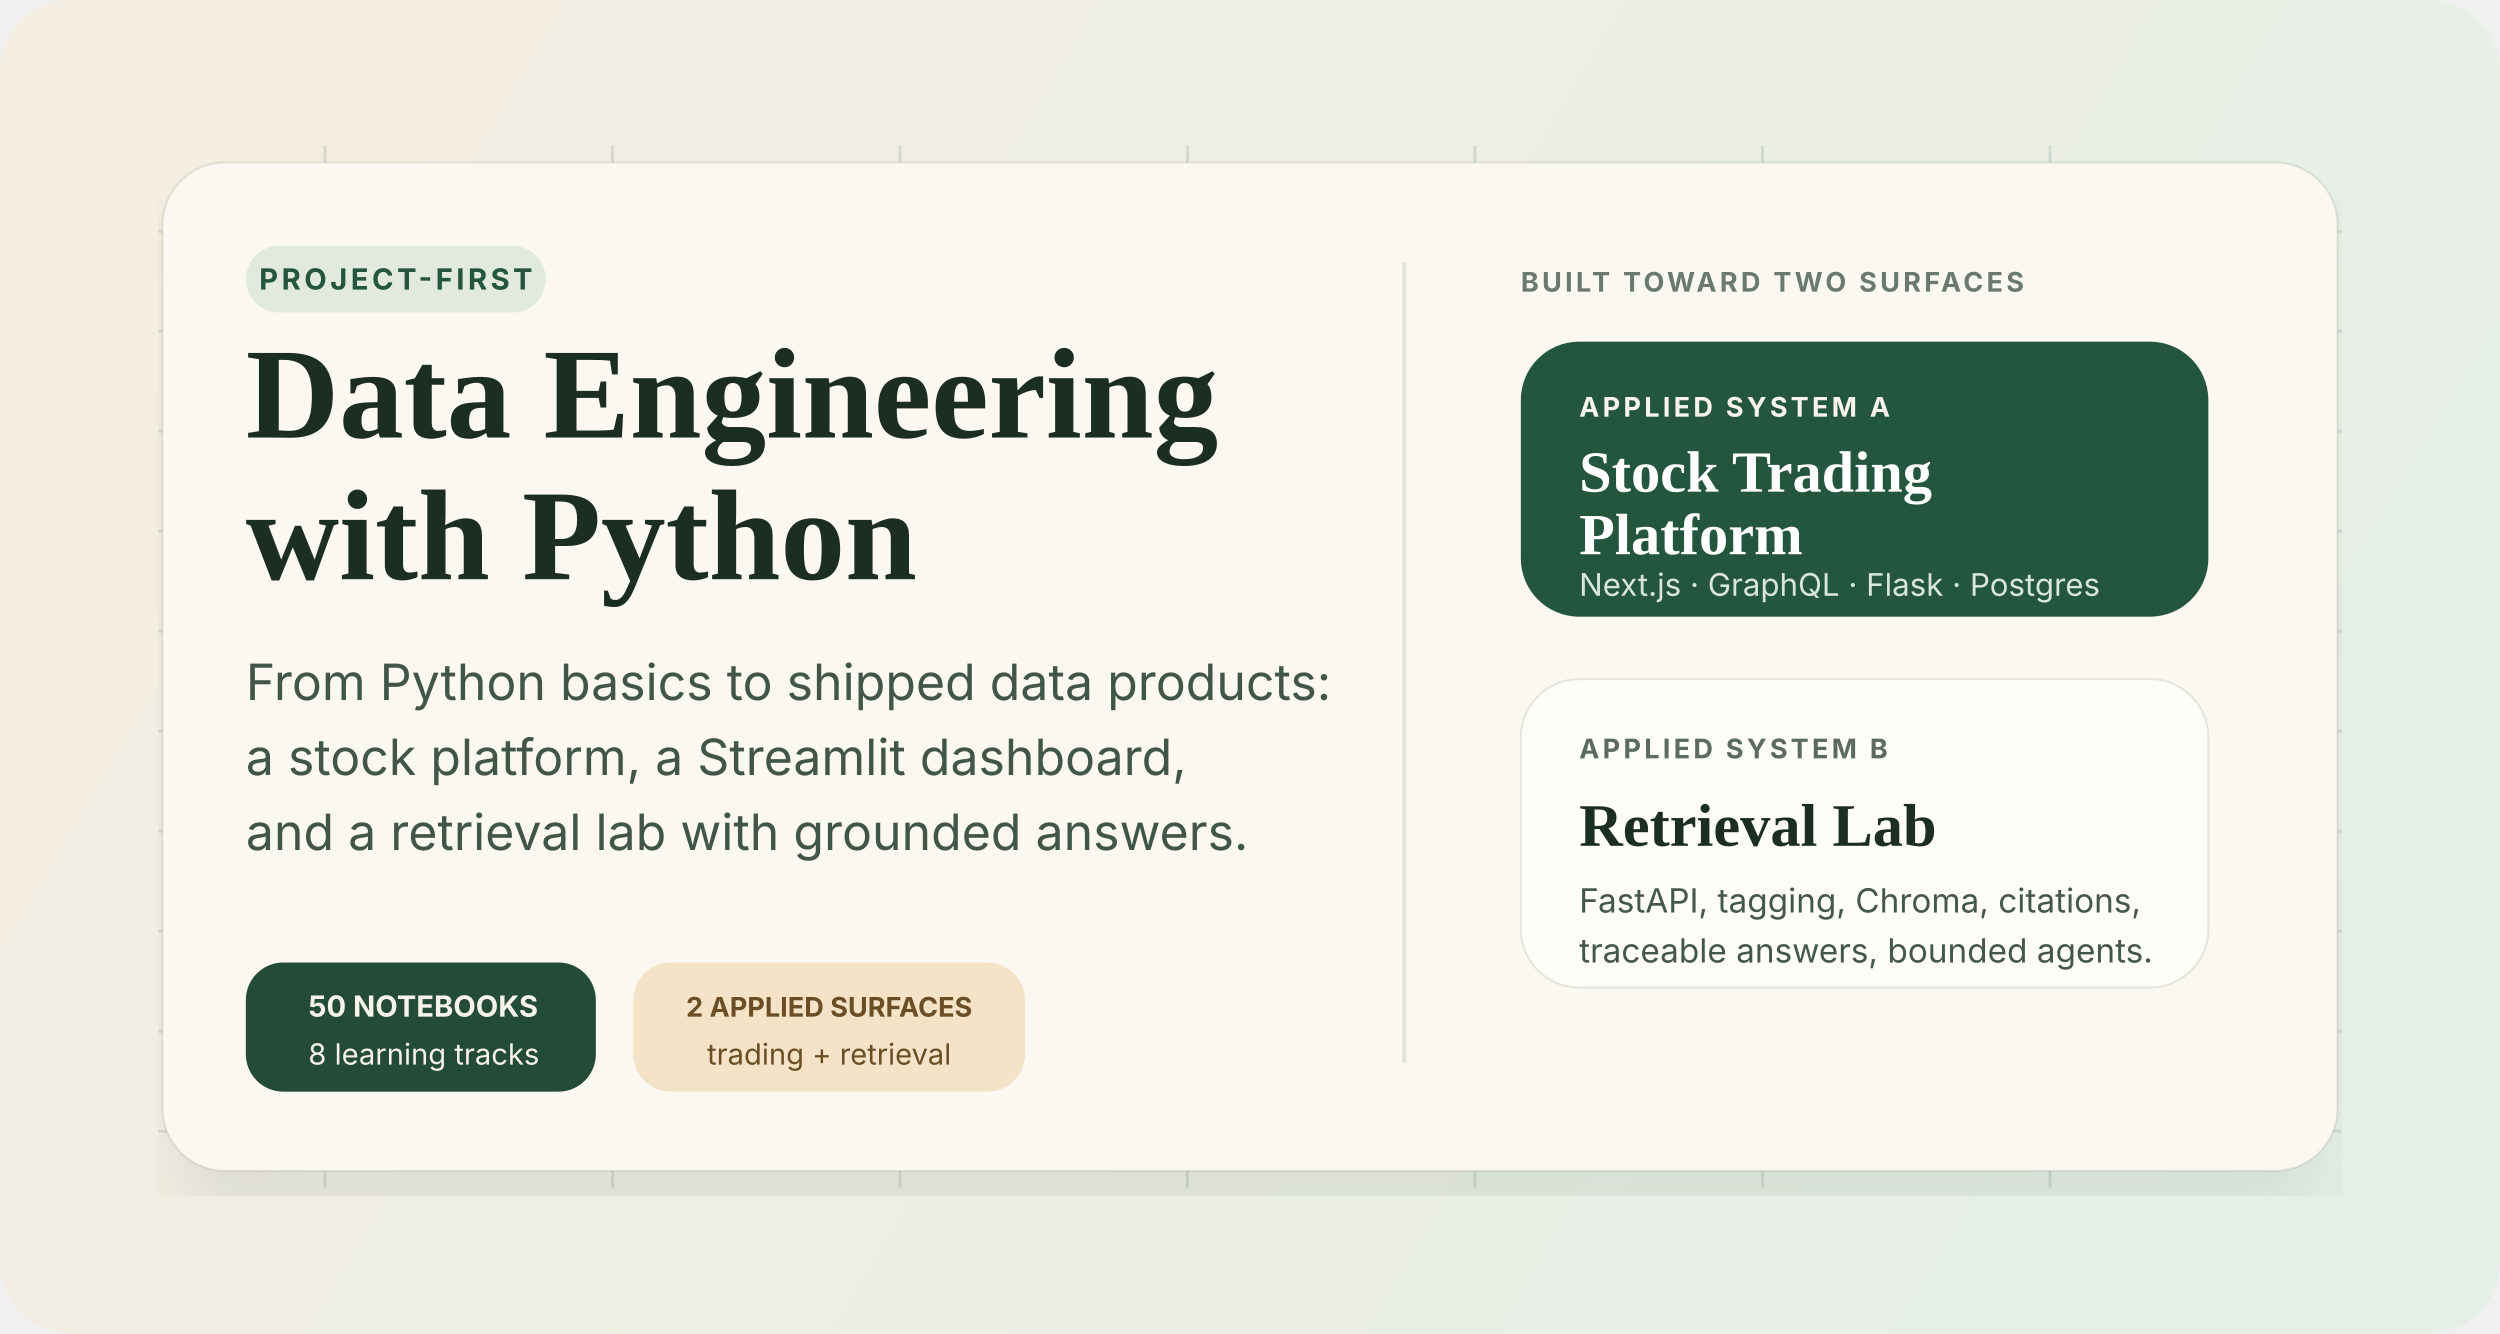
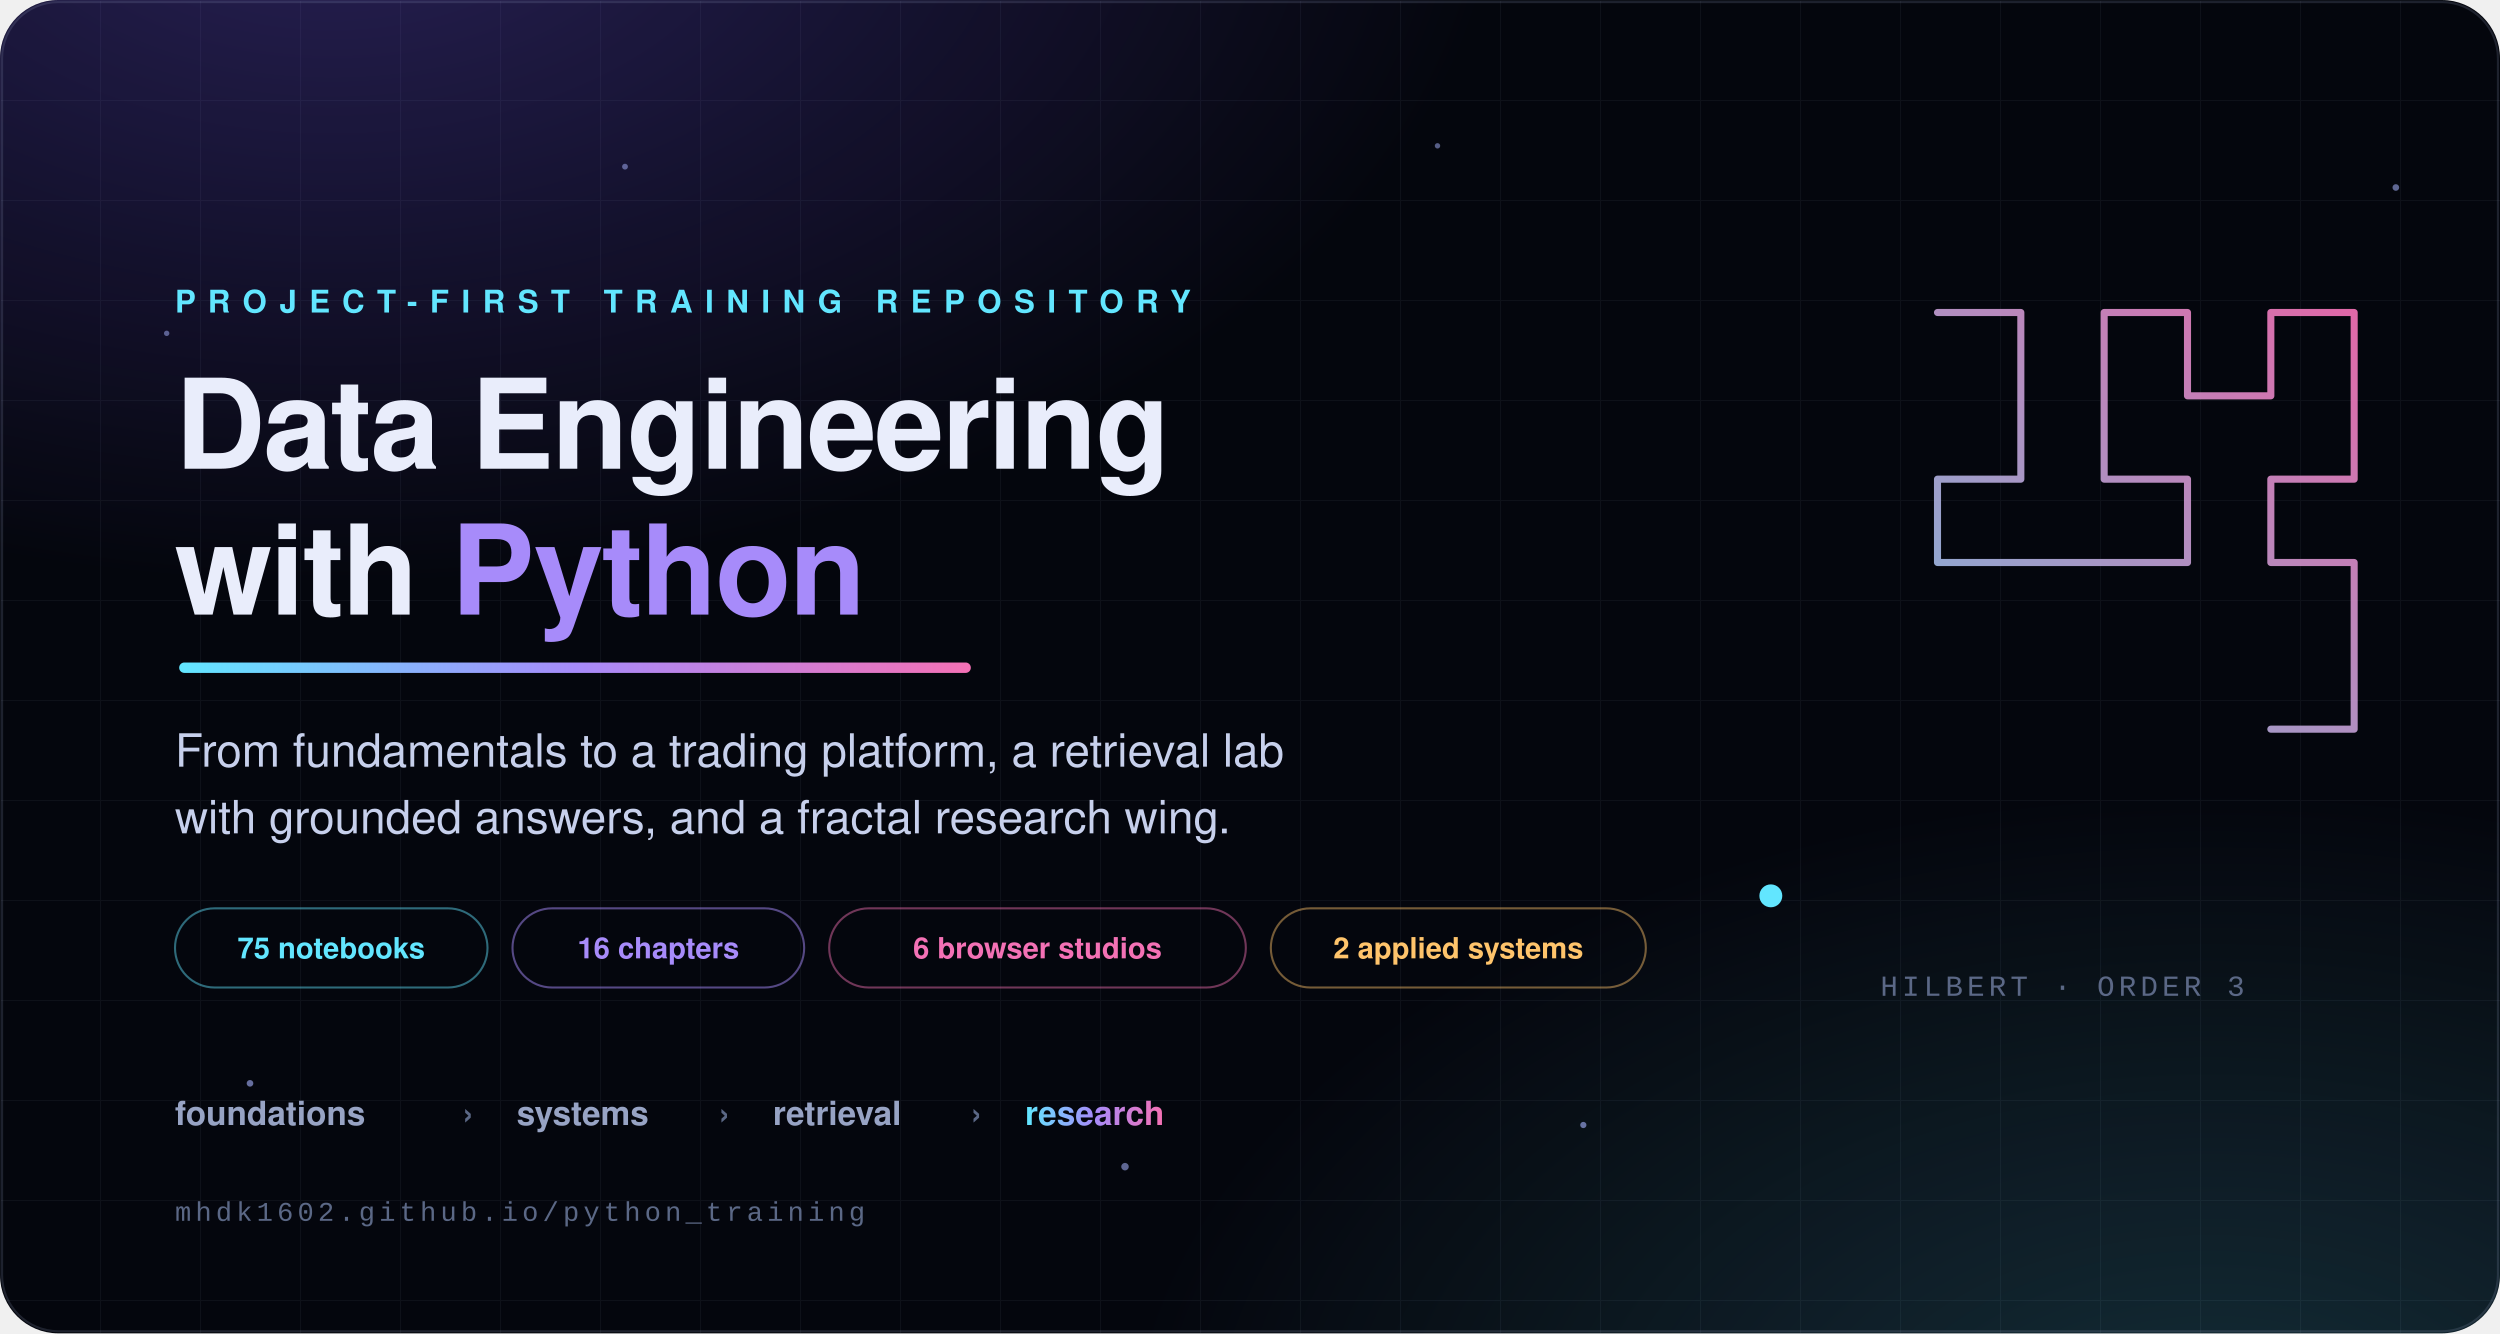
<svg xmlns="http://www.w3.org/2000/svg" width="1200" height="640" viewBox="0 0 1200 640" fill="none" role="img" aria-labelledby="title desc">
  <defs>
-     <linearGradient id="bg" x1="120" y1="40" x2="1060" y2="600" gradientUnits="userSpaceOnUse">
-       <stop stop-color="#F4EDE1" />
-       <stop offset="1" stop-color="#E5EFE7" />
+     <linearGradient id="brand" x1="0%" y1="0%" x2="100%" y2="0%">
+       <stop offset="0%" stop-color="#62e6ff" />
+       <stop offset="50%" stop-color="#a78bfa" />
+       <stop offset="100%" stop-color="#f471b5" />
    </linearGradient>
-     <linearGradient id="stock" x1="730" y1="116" x2="1056" y2="258" gradientUnits="userSpaceOnUse">
-       <stop stop-color="#24553F" />
-       <stop offset="1" stop-color="#3E6A50" />
+     <linearGradient id="curveStroke" x1="0%" y1="100%" x2="100%" y2="0%">
+       <stop offset="0%" stop-color="#62e6ff">
+         <animate attributeName="stop-color" values="#62e6ff;#a78bfa;#62e6ff" dur="9s" repeatCount="indefinite" />
+       </stop>
+       <stop offset="100%" stop-color="#f471b5">
+         <animate attributeName="stop-color" values="#f471b5;#ffc46b;#f471b5" dur="9s" repeatCount="indefinite" />
+       </stop>
    </linearGradient>
-     <filter id="shadow" x="76" y="74" width="1048" height="500" filterUnits="userSpaceOnUse" color-interpolation-filters="sRGB">
-       <feDropShadow dx="0" dy="22" stdDeviation="22" flood-color="#49614F" flood-opacity="0.12" />
-     </filter>
+     <radialGradient id="glowViolet" cx="50%" cy="50%" r="50%">
+       <stop offset="0%" stop-color="#7c5cff" stop-opacity="0.3" />
+       <stop offset="100%" stop-color="#7c5cff" stop-opacity="0" />
+     </radialGradient>
+     <radialGradient id="glowCyan" cx="50%" cy="50%" r="50%">
+       <stop offset="0%" stop-color="#62e6ff" stop-opacity="0.18" />
+       <stop offset="100%" stop-color="#62e6ff" stop-opacity="0" />
+     </radialGradient>
+     <pattern id="grid" width="48" height="48" patternUnits="userSpaceOnUse">
+       <path d="M48 0H0V48" fill="none" stroke="#97a3c4" stroke-opacity="0.07" stroke-width="1" />
+     </pattern>
+     <clipPath id="frame">
+       <rect width="1200" height="640" rx="28" />
+     </clipPath>
  </defs>
-   <rect width="1200" height="640" rx="34" fill="url(#bg)" />
-   <g opacity="0.14">
-     <path d="M76 111H1124" stroke="#24553F" stroke-width="1.4" />
-     <path d="M76 159H1124" stroke="#24553F" stroke-width="1.4" />
-     <path d="M76 207H1124" stroke="#24553F" stroke-width="1.4" />
-     <path d="M76 255H1124" stroke="#24553F" stroke-width="1.4" />
-     <path d="M76 303H1124" stroke="#24553F" stroke-width="1.4" />
-     <path d="M76 351H1124" stroke="#24553F" stroke-width="1.4" />
-     <path d="M76 399H1124" stroke="#24553F" stroke-width="1.4" />
-     <path d="M76 447H1124" stroke="#24553F" stroke-width="1.4" />
-     <path d="M76 495H1124" stroke="#24553F" stroke-width="1.4" />
-     <path d="M76 543H1124" stroke="#24553F" stroke-width="1.4" />
-     <path d="M156 70V570" stroke="#24553F" stroke-width="1.4" />
-     <path d="M294 70V570" stroke="#24553F" stroke-width="1.4" />
-     <path d="M432 70V570" stroke="#24553F" stroke-width="1.4" />
-     <path d="M570 70V570" stroke="#24553F" stroke-width="1.4" />
-     <path d="M708 70V570" stroke="#24553F" stroke-width="1.4" />
-     <path d="M846 70V570" stroke="#24553F" stroke-width="1.4" />
-     <path d="M984 70V570" stroke="#24553F" stroke-width="1.4" />
-   </g>
-   <g filter="url(#shadow)">
-     <rect x="78" y="78" width="1044" height="484" rx="30" fill="#FBF8F1" stroke="#2B4D3D" stroke-opacity="0.12" />
-   </g>
-   <rect x="118" y="118" width="144" height="32" rx="16" fill="#E2EADF" />
-   <text x="190" y="139" fill="#24553F" font-family="Inter, Arial, sans-serif" font-size="14" font-weight="700" text-anchor="middle" letter-spacing="0.12em">PROJECT-FIRST</text>
-   <text x="118" y="210" fill="#1C2D24" font-family="Georgia, 'Times New Roman', serif" font-size="62" font-weight="700">
-     Data Engineering
-   </text>
-   <text x="118" y="278" fill="#1C2D24" font-family="Georgia, 'Times New Roman', serif" font-size="62" font-weight="700">
-     with Python
-   </text>
-   <text x="118" y="336" fill="#415549" font-family="Inter, Arial, sans-serif" font-size="24">
-     From Python basics to shipped data products:
-   </text>
-   <text x="118" y="372" fill="#415549" font-family="Inter, Arial, sans-serif" font-size="24">
-     a stock platform, a Streamlit dashboard,
-   </text>
-   <text x="118" y="408" fill="#415549" font-family="Inter, Arial, sans-serif" font-size="24">
-     and a retrieval lab with grounded answers.
-   </text>
-   <line x1="674" y1="126" x2="674" y2="510" stroke="#24553F" stroke-opacity="0.12" stroke-width="2" />
-   <text x="730" y="140" fill="#6A7A70" font-family="Inter, Arial, sans-serif" font-size="13" font-weight="700" letter-spacing="0.12em">BUILT TOWARD TWO SURFACES</text>
-   <g>
-     <rect x="118" y="462" width="168" height="62" rx="18" fill="#244B37" />
-     <text x="148" y="488" fill="#F7F3EA" font-family="Inter, Arial, sans-serif" font-size="14" font-weight="700">50 NOTEBOOKS</text>
-     <text x="148" y="511" fill="#F7F3EA" font-family="Inter, Arial, sans-serif" font-size="14">8 learning tracks</text>
-     <rect x="304" y="462" width="188" height="62" rx="18" fill="#F4E3C7" />
-     <text x="398" y="488" fill="#6B4E25" font-family="Inter, Arial, sans-serif" font-size="13" font-weight="700" text-anchor="middle">2 APPLIED SURFACES</text>
-     <text x="398" y="511" fill="#6B4E25" font-family="Inter, Arial, sans-serif" font-size="14" text-anchor="middle">trading + retrieval</text>
-   </g>
-   <g transform="translate(730 164)">
-     <rect width="330" height="132" rx="28" fill="url(#stock)" />
-     <text x="28" y="36" fill="#F8F4EC" font-family="Inter, Arial, sans-serif" font-size="13" font-weight="700" letter-spacing="0.12em">APPLIED SYSTEM A</text>
-     <text x="28" y="72" fill="#FFFFFF" font-family="Georgia, 'Times New Roman', serif" font-size="28" font-weight="700">Stock Trading</text>
-     <text x="28" y="102" fill="#FFFFFF" font-family="Georgia, 'Times New Roman', serif" font-size="28" font-weight="700">Platform</text>
-     <text x="28" y="122" fill="#D8E6DD" font-family="Inter, Arial, sans-serif" font-size="15">Next.js · GraphQL · Flask · Postgres</text>
-   </g>
-   <g transform="translate(730 326)">
-     <rect width="330" height="148" rx="28" fill="#FFFDF7" stroke="#24553F" stroke-opacity="0.12" />
-     <text x="28" y="38" fill="#5B6B60" font-family="Inter, Arial, sans-serif" font-size="13" font-weight="700" letter-spacing="0.12em">APPLIED SYSTEM B</text>
-     <text x="28" y="80" fill="#1C2D24" font-family="Georgia, 'Times New Roman', serif" font-size="29" font-weight="700">Retrieval Lab</text>
-     <text x="28" y="112" fill="#43574A" font-family="Inter, Arial, sans-serif" font-size="16">FastAPI, tagging, Chroma, citations,</text>
-     <text x="28" y="136" fill="#43574A" font-family="Inter, Arial, sans-serif" font-size="16">traceable answers, bounded agents.</text>
+   <g clip-path="url(#frame)">
+     <rect width="1200" height="640" fill="#04060d" />
+     <rect width="1200" height="640" fill="url(#grid)" />
+     <ellipse cx="160" cy="-60" rx="560" ry="340" fill="url(#glowViolet)" />
+     <ellipse cx="1060" cy="700" rx="520" ry="320" fill="url(#glowCyan)" />
+     <g fill="#a7b4ff">
+       <circle cx="120" cy="520" r="1.6" opacity="0.6">
+         <animate attributeName="opacity" values="0.6;0.12;0.6" dur="3.4s" repeatCount="indefinite" />
+       </circle>
+       <circle cx="300" cy="80" r="1.4" opacity="0.5">
+         <animate attributeName="opacity" values="0.5;0.1;0.5" dur="4.2s" begin="0.7s" repeatCount="indefinite" />
+       </circle>
+       <circle cx="540" cy="560" r="1.8" opacity="0.55">
+         <animate attributeName="opacity" values="0.55;0.14;0.55" dur="2.9s" begin="1.3s" repeatCount="indefinite" />
+       </circle>
+       <circle cx="690" cy="70" r="1.3" opacity="0.5">
+         <animate attributeName="opacity" values="0.5;0.1;0.5" dur="3.7s" begin="0.4s" repeatCount="indefinite" />
+       </circle>
+       <circle cx="760" cy="540" r="1.5" opacity="0.6">
+         <animate attributeName="opacity" values="0.6;0.15;0.6" dur="3.2s" begin="1.8s" repeatCount="indefinite" />
+       </circle>
+       <circle cx="1150" cy="90" r="1.6" opacity="0.55">
+         <animate attributeName="opacity" values="0.55;0.12;0.55" dur="4.5s" begin="1s" repeatCount="indefinite" />
+       </circle>
+       <circle cx="80" cy="160" r="1.3" opacity="0.5">
+         <animate attributeName="opacity" values="0.5;0.1;0.5" dur="3.9s" begin="2.2s" repeatCount="indefinite" />
+       </circle>
+     </g>
+     <path d="M850 430 L850 390 L890 390 L890 430 L930 430 L970 430 L970 390 L930 390 L930 350 L970 350 L970 310 L930 310 L890 310 L890 350 L850 350 L850 310 L850 270 L890 270 L890 230 L850 230 L850 190 L850 150 L890 150 L890 190 L930 190 L930 150 L970 150 L970 190 L970 230 L930 230 L930 270 L970 270 L1010 270 L1050 270 L1050 230 L1010 230 L1010 190 L1010 150 L1050 150 L1050 190 L1090 190 L1090 150 L1130 150 L1130 190 L1130 230 L1090 230 L1090 270 L1130 270 L1130 310 L1130 350 L1090 350 L1090 310 L1050 310 L1010 310 L1010 350 L1050 350 L1050 390 L1010 390 L1010 430 L1050 430 L1090 430 L1090 390 L1130 390 L1130 430" stroke="url(#curveStroke)" stroke-width="3.4" stroke-linecap="round" stroke-linejoin="round" pathLength="1000" stroke-dasharray="1000" stroke-dashoffset="1000" opacity="0.92">
+       <animate attributeName="stroke-dashoffset" values="1000;0;0;1000" keyTimes="0;0.55;0.82;1" dur="16s" repeatCount="indefinite" />
+     </path>
+     <circle cx="850" cy="430" r="5.5" fill="#62e6ff" />
+     <text x="990" y="478" text-anchor="middle" font-family="'Courier New', monospace" font-size="14" fill="#5b6886" letter-spacing="2">HILBERT · ORDER 3</text>
+     <g font-family="'Segoe UI', Helvetica, Arial, sans-serif">
+       <text x="84" y="150" font-size="15" font-weight="600" letter-spacing="6" fill="#62e6ff">PROJECT-FIRST TRAINING REPOSITORY</text>
+       <text x="84" y="225" font-size="60" font-weight="800" fill="#e9edfb" letter-spacing="-1">Data Engineering</text>
+       <text x="84" y="295" font-size="60" font-weight="800" fill="#e9edfb" letter-spacing="-1">with <tspan fill="#a78bfa">Python</tspan>
+       </text>
+       <rect x="86" y="318" width="380" height="5" rx="2.5" fill="url(#brand)">
+         <animate attributeName="width" values="0;380" dur="1.6s" fill="freeze" />
+       </rect>
+       <text x="84" y="368" font-size="22" fill="#c7d0ec">From fundamentals to a trading platform, a retrieval lab</text>
+       <text x="84" y="400" font-size="22" fill="#c7d0ec">with grounded answers, and a fractal research wing.</text>
+       <g font-size="14" font-weight="600">
+         <rect x="84" y="436" width="150" height="38" rx="19" fill="none" stroke="#62e6ff" stroke-opacity="0.45" />
+         <text x="159" y="460" text-anchor="middle" fill="#62e6ff">75 notebooks</text>
+         <rect x="246" y="436" width="140" height="38" rx="19" fill="none" stroke="#a78bfa" stroke-opacity="0.5" />
+         <text x="316" y="460" text-anchor="middle" fill="#a78bfa">16 chapters</text>
+         <rect x="398" y="436" width="200" height="38" rx="19" fill="none" stroke="#f471b5" stroke-opacity="0.45" />
+         <text x="498" y="460" text-anchor="middle" fill="#f471b5">6 browser studios</text>
+         <rect x="610" y="436" width="180" height="38" rx="19" fill="none" stroke="#ffc46b" stroke-opacity="0.45" />
+         <text x="700" y="460" text-anchor="middle" fill="#ffc46b">2 applied systems</text>
+       </g>
+       <g font-size="16" font-weight="600">
+         <text x="84" y="540" fill="#97a3c4">foundations</text>
+         <text x="222" y="540" fill="#5b6886">›</text>
+         <text x="248" y="540" fill="#97a3c4">systems</text>
+         <text x="345" y="540" fill="#5b6886">›</text>
+         <text x="371" y="540" fill="#97a3c4">retrieval</text>
+         <text x="466" y="540" fill="#5b6886">›</text>
+         <text x="492" y="540" fill="url(#brand)">research</text>
+       </g>
+       <text x="84" y="586" font-family="'Courier New', monospace" font-size="13" fill="#5b6886" letter-spacing="2">mhdk1602.github.io/python_training</text>
+     </g>
+     <rect x="1" y="1" width="1198" height="638" rx="27" fill="none" stroke="#97a3c4" stroke-opacity="0.18" />
  </g>
</svg>
